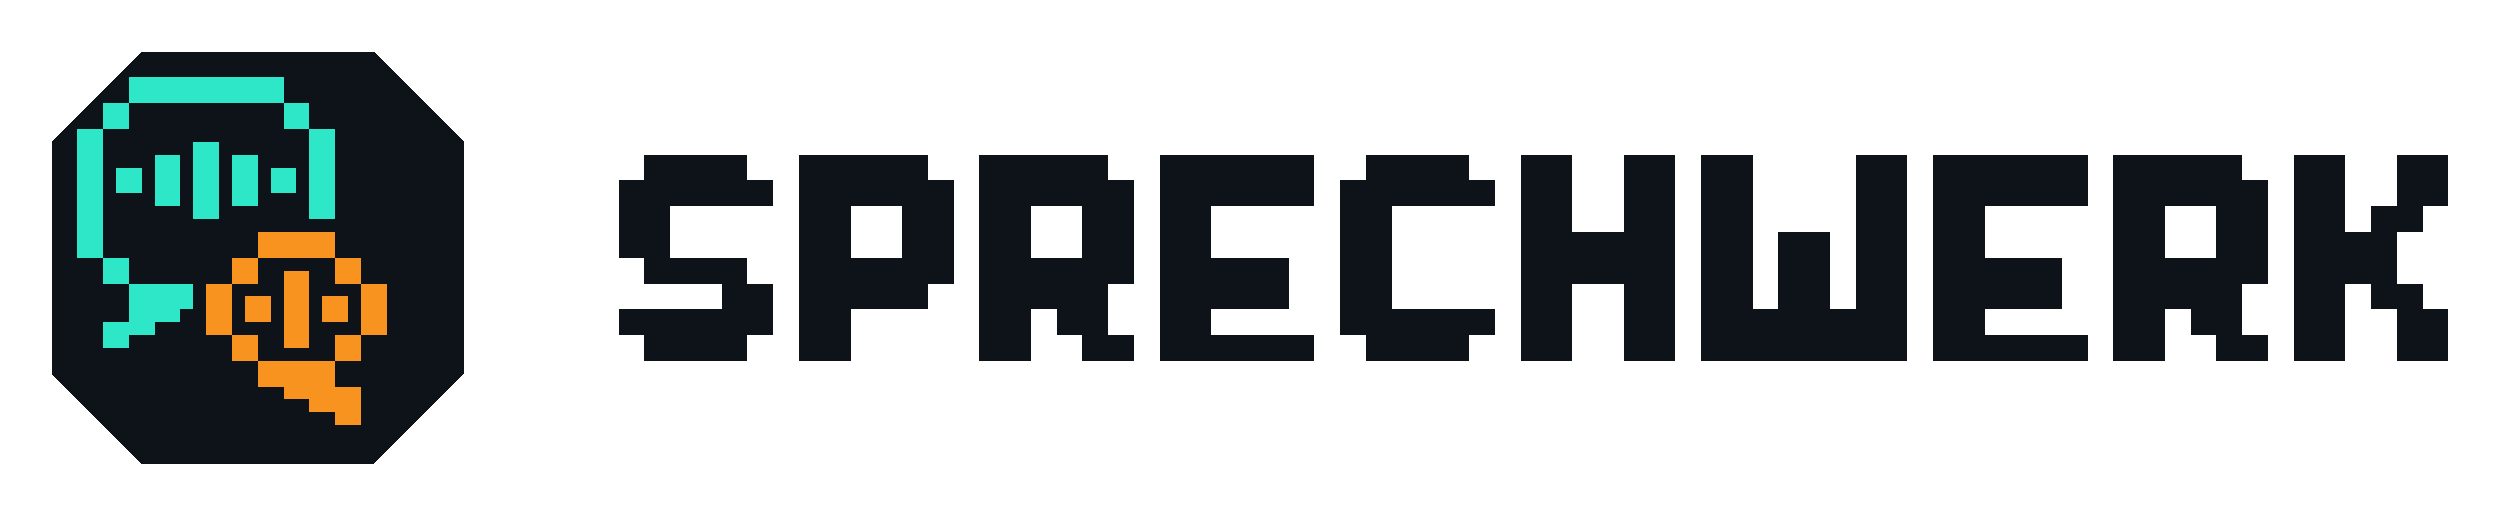
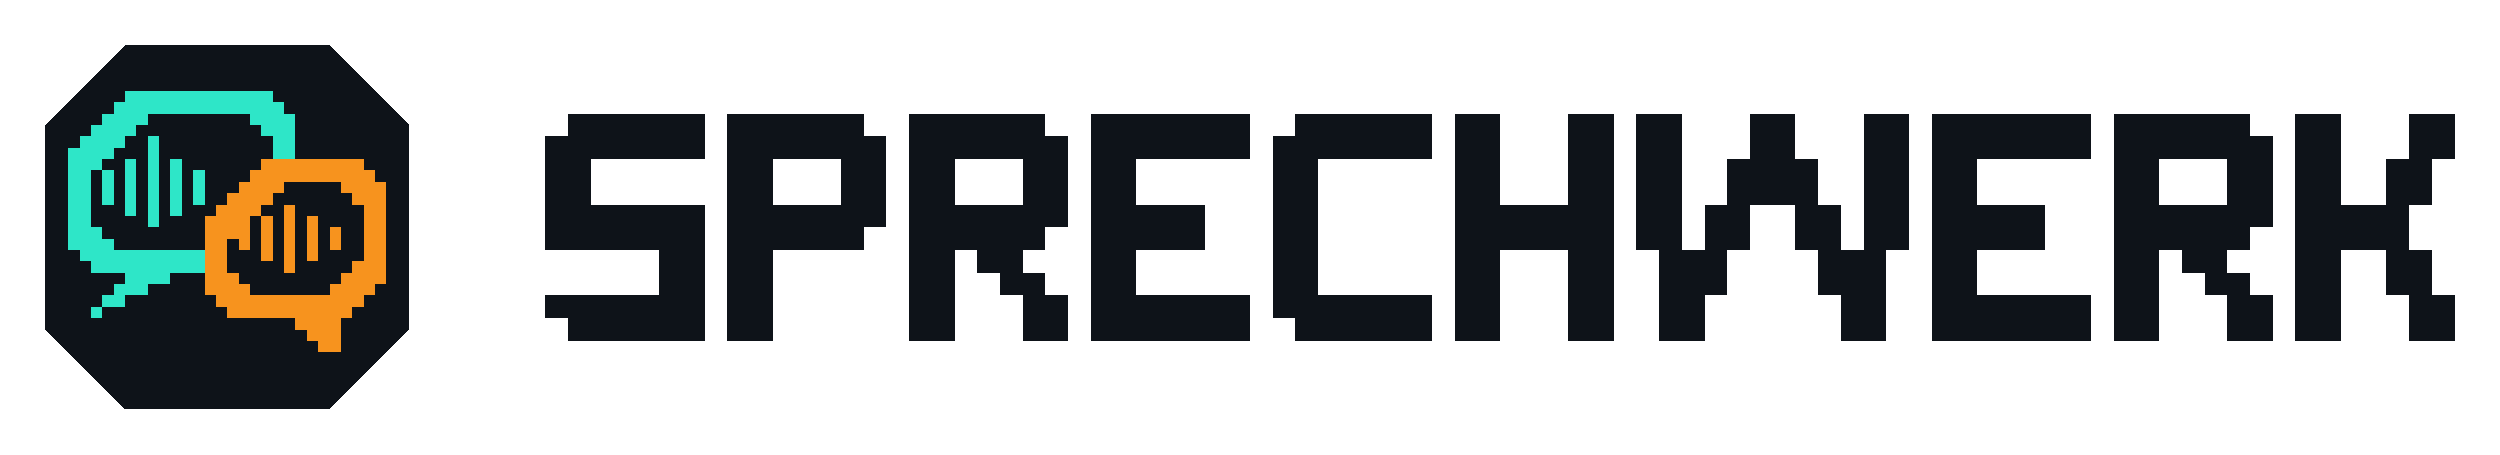
- <svg xmlns="http://www.w3.org/2000/svg" width="776" height="160" viewBox="0 0 194 40" shape-rendering="crispEdges">
+ <svg xmlns="http://www.w3.org/2000/svg" width="880" height="160" viewBox="0 0 220 40" shape-rendering="crispEdges">
  <path d="M 7 0 H 25 L 32 7 V 25 L 25 32 H 7 L 0 25 V 7 Z" transform="translate(4 4)" fill="#0E1319" />
-   <rect x="10" y="6" width="12" height="1" fill="#2EE6C8" />
-   <rect x="10" y="7" width="12" height="1" fill="#2EE6C8" />
-   <rect x="8" y="8" width="2" height="1" fill="#2EE6C8" />
-   <rect x="22" y="8" width="2" height="1" fill="#2EE6C8" />
-   <rect x="8" y="9" width="2" height="1" fill="#2EE6C8" />
-   <rect x="22" y="9" width="2" height="1" fill="#2EE6C8" />
-   <rect x="6" y="10" width="2" height="1" fill="#2EE6C8" />
-   <rect x="24" y="10" width="2" height="1" fill="#2EE6C8" />
-   <rect x="6" y="11" width="2" height="1" fill="#2EE6C8" />
-   <rect x="15" y="11" width="2" height="1" fill="#2EE6C8" />
-   <rect x="24" y="11" width="2" height="1" fill="#2EE6C8" />
-   <rect x="6" y="12" width="2" height="1" fill="#2EE6C8" />
-   <rect x="12" y="12" width="2" height="1" fill="#2EE6C8" />
-   <rect x="15" y="12" width="2" height="1" fill="#2EE6C8" />
-   <rect x="18" y="12" width="2" height="1" fill="#2EE6C8" />
+   <rect x="11" y="8" width="13" height="1" fill="#2EE6C8" />
+   <rect x="10" y="9" width="15" height="1" fill="#2EE6C8" />
+   <rect x="9" y="10" width="4" height="1" fill="#2EE6C8" />
+   <rect x="22" y="10" width="4" height="1" fill="#2EE6C8" />
+   <rect x="8" y="11" width="4" height="1" fill="#2EE6C8" />
+   <rect x="23" y="11" width="3" height="1" fill="#2EE6C8" />
+   <rect x="7" y="12" width="4" height="1" fill="#2EE6C8" />
+   <rect x="13" y="12" width="1" height="1" fill="#2EE6C8" />
  <rect x="24" y="12" width="2" height="1" fill="#2EE6C8" />
-   <rect x="6" y="13" width="2" height="1" fill="#2EE6C8" />
-   <rect x="9" y="13" width="2" height="1" fill="#2EE6C8" />
-   <rect x="12" y="13" width="2" height="1" fill="#2EE6C8" />
-   <rect x="15" y="13" width="2" height="1" fill="#2EE6C8" />
-   <rect x="18" y="13" width="2" height="1" fill="#2EE6C8" />
-   <rect x="21" y="13" width="2" height="1" fill="#2EE6C8" />
+   <rect x="6" y="13" width="4" height="1" fill="#2EE6C8" />
+   <rect x="13" y="13" width="1" height="1" fill="#2EE6C8" />
  <rect x="24" y="13" width="2" height="1" fill="#2EE6C8" />
-   <rect x="6" y="14" width="2" height="1" fill="#2EE6C8" />
-   <rect x="9" y="14" width="2" height="1" fill="#2EE6C8" />
-   <rect x="12" y="14" width="2" height="1" fill="#2EE6C8" />
-   <rect x="15" y="14" width="2" height="1" fill="#2EE6C8" />
-   <rect x="18" y="14" width="2" height="1" fill="#2EE6C8" />
-   <rect x="21" y="14" width="2" height="1" fill="#2EE6C8" />
-   <rect x="24" y="14" width="2" height="1" fill="#2EE6C8" />
+   <rect x="6" y="14" width="3" height="1" fill="#2EE6C8" />
+   <rect x="11" y="14" width="1" height="1" fill="#2EE6C8" />
+   <rect x="13" y="14" width="1" height="1" fill="#2EE6C8" />
+   <rect x="15" y="14" width="1" height="1" fill="#2EE6C8" />
+   <rect x="23" y="14" width="9" height="1" fill="#F7931E" />
  <rect x="6" y="15" width="2" height="1" fill="#2EE6C8" />
-   <rect x="12" y="15" width="2" height="1" fill="#2EE6C8" />
-   <rect x="15" y="15" width="2" height="1" fill="#2EE6C8" />
-   <rect x="18" y="15" width="2" height="1" fill="#2EE6C8" />
-   <rect x="24" y="15" width="2" height="1" fill="#2EE6C8" />
+   <rect x="9" y="15" width="1" height="1" fill="#2EE6C8" />
+   <rect x="11" y="15" width="1" height="1" fill="#2EE6C8" />
+   <rect x="13" y="15" width="1" height="1" fill="#2EE6C8" />
+   <rect x="15" y="15" width="1" height="1" fill="#2EE6C8" />
+   <rect x="17" y="15" width="1" height="1" fill="#2EE6C8" />
+   <rect x="22" y="15" width="11" height="1" fill="#F7931E" />
  <rect x="6" y="16" width="2" height="1" fill="#2EE6C8" />
-   <rect x="15" y="16" width="2" height="1" fill="#2EE6C8" />
-   <rect x="24" y="16" width="2" height="1" fill="#2EE6C8" />
+   <rect x="9" y="16" width="1" height="1" fill="#2EE6C8" />
+   <rect x="11" y="16" width="1" height="1" fill="#2EE6C8" />
+   <rect x="13" y="16" width="1" height="1" fill="#2EE6C8" />
+   <rect x="15" y="16" width="1" height="1" fill="#2EE6C8" />
+   <rect x="17" y="16" width="1" height="1" fill="#2EE6C8" />
+   <rect x="21" y="16" width="4" height="1" fill="#F7931E" />
+   <rect x="30" y="16" width="4" height="1" fill="#F7931E" />
  <rect x="6" y="17" width="2" height="1" fill="#2EE6C8" />
+   <rect x="9" y="17" width="1" height="1" fill="#2EE6C8" />
+   <rect x="11" y="17" width="1" height="1" fill="#2EE6C8" />
+   <rect x="13" y="17" width="1" height="1" fill="#2EE6C8" />
+   <rect x="15" y="17" width="1" height="1" fill="#2EE6C8" />
+   <rect x="17" y="17" width="1" height="1" fill="#2EE6C8" />
+   <rect x="20" y="17" width="4" height="1" fill="#F7931E" />
+   <rect x="31" y="17" width="3" height="1" fill="#F7931E" />
  <rect x="6" y="18" width="2" height="1" fill="#2EE6C8" />
-   <rect x="20" y="18" width="6" height="1" fill="#F7931E" />
+   <rect x="11" y="18" width="1" height="1" fill="#2EE6C8" />
+   <rect x="13" y="18" width="1" height="1" fill="#2EE6C8" />
+   <rect x="15" y="18" width="1" height="1" fill="#2EE6C8" />
+   <rect x="19" y="18" width="4" height="1" fill="#F7931E" />
+   <rect x="25" y="18" width="1" height="1" fill="#F7931E" />
+   <rect x="32" y="18" width="2" height="1" fill="#F7931E" />
  <rect x="6" y="19" width="2" height="1" fill="#2EE6C8" />
-   <rect x="20" y="19" width="6" height="1" fill="#F7931E" />
-   <rect x="8" y="20" width="2" height="1" fill="#2EE6C8" />
-   <rect x="18" y="20" width="2" height="1" fill="#F7931E" />
-   <rect x="26" y="20" width="2" height="1" fill="#F7931E" />
-   <rect x="8" y="21" width="2" height="1" fill="#2EE6C8" />
+   <rect x="13" y="19" width="1" height="1" fill="#2EE6C8" />
+   <rect x="18" y="19" width="4" height="1" fill="#F7931E" />
+   <rect x="23" y="19" width="1" height="1" fill="#F7931E" />
+   <rect x="25" y="19" width="1" height="1" fill="#F7931E" />
+   <rect x="27" y="19" width="1" height="1" fill="#F7931E" />
+   <rect x="32" y="19" width="2" height="1" fill="#F7931E" />
+   <rect x="6" y="20" width="3" height="1" fill="#2EE6C8" />
+   <rect x="18" y="20" width="4" height="1" fill="#F7931E" />
+   <rect x="23" y="20" width="1" height="1" fill="#F7931E" />
+   <rect x="25" y="20" width="1" height="1" fill="#F7931E" />
+   <rect x="27" y="20" width="1" height="1" fill="#F7931E" />
+   <rect x="29" y="20" width="1" height="1" fill="#F7931E" />
+   <rect x="32" y="20" width="2" height="1" fill="#F7931E" />
+   <rect x="6" y="21" width="4" height="1" fill="#2EE6C8" />
  <rect x="18" y="21" width="2" height="1" fill="#F7931E" />
-   <rect x="22" y="21" width="2" height="1" fill="#F7931E" />
-   <rect x="26" y="21" width="2" height="1" fill="#F7931E" />
-   <rect x="10" y="22" width="5" height="1" fill="#2EE6C8" />
-   <rect x="16" y="22" width="2" height="1" fill="#F7931E" />
-   <rect x="22" y="22" width="2" height="1" fill="#F7931E" />
-   <rect x="28" y="22" width="2" height="1" fill="#F7931E" />
-   <rect x="10" y="23" width="5" height="1" fill="#2EE6C8" />
-   <rect x="16" y="23" width="2" height="1" fill="#F7931E" />
-   <rect x="19" y="23" width="2" height="1" fill="#F7931E" />
-   <rect x="22" y="23" width="2" height="1" fill="#F7931E" />
-   <rect x="25" y="23" width="2" height="1" fill="#F7931E" />
-   <rect x="28" y="23" width="2" height="1" fill="#F7931E" />
-   <rect x="10" y="24" width="4" height="1" fill="#2EE6C8" />
-   <rect x="16" y="24" width="2" height="1" fill="#F7931E" />
-   <rect x="19" y="24" width="2" height="1" fill="#F7931E" />
-   <rect x="22" y="24" width="2" height="1" fill="#F7931E" />
-   <rect x="25" y="24" width="2" height="1" fill="#F7931E" />
-   <rect x="28" y="24" width="2" height="1" fill="#F7931E" />
-   <rect x="8" y="25" width="4" height="1" fill="#2EE6C8" />
-   <rect x="16" y="25" width="2" height="1" fill="#F7931E" />
-   <rect x="22" y="25" width="2" height="1" fill="#F7931E" />
-   <rect x="28" y="25" width="2" height="1" fill="#F7931E" />
-   <rect x="8" y="26" width="2" height="1" fill="#2EE6C8" />
-   <rect x="18" y="26" width="2" height="1" fill="#F7931E" />
-   <rect x="22" y="26" width="2" height="1" fill="#F7931E" />
-   <rect x="26" y="26" width="2" height="1" fill="#F7931E" />
-   <rect x="18" y="27" width="2" height="1" fill="#F7931E" />
-   <rect x="26" y="27" width="2" height="1" fill="#F7931E" />
-   <rect x="20" y="28" width="6" height="1" fill="#F7931E" />
-   <rect x="20" y="29" width="6" height="1" fill="#F7931E" />
-   <rect x="22" y="30" width="6" height="1" fill="#F7931E" />
-   <rect x="24" y="31" width="4" height="1" fill="#F7931E" />
-   <rect x="26" y="32" width="2" height="1" fill="#F7931E" />
-   <rect x="50" y="12" width="8" height="2" fill="#0E1319" />
-   <rect x="48" y="14" width="12" height="2" fill="#0E1319" />
+   <rect x="21" y="21" width="1" height="1" fill="#F7931E" />
+   <rect x="23" y="21" width="1" height="1" fill="#F7931E" />
+   <rect x="25" y="21" width="1" height="1" fill="#F7931E" />
+   <rect x="27" y="21" width="1" height="1" fill="#F7931E" />
+   <rect x="29" y="21" width="1" height="1" fill="#F7931E" />
+   <rect x="32" y="21" width="2" height="1" fill="#F7931E" />
+   <rect x="7" y="22" width="11" height="1" fill="#2EE6C8" />
+   <rect x="18" y="22" width="2" height="1" fill="#F7931E" />
+   <rect x="23" y="22" width="1" height="1" fill="#F7931E" />
+   <rect x="25" y="22" width="1" height="1" fill="#F7931E" />
+   <rect x="27" y="22" width="1" height="1" fill="#F7931E" />
+   <rect x="32" y="22" width="2" height="1" fill="#F7931E" />
+   <rect x="8" y="23" width="10" height="1" fill="#2EE6C8" />
+   <rect x="18" y="23" width="2" height="1" fill="#F7931E" />
+   <rect x="25" y="23" width="1" height="1" fill="#F7931E" />
+   <rect x="31" y="23" width="3" height="1" fill="#F7931E" />
+   <rect x="11" y="24" width="4" height="1" fill="#2EE6C8" />
+   <rect x="18" y="24" width="3" height="1" fill="#F7931E" />
+   <rect x="30" y="24" width="4" height="1" fill="#F7931E" />
+   <rect x="10" y="25" width="3" height="1" fill="#2EE6C8" />
+   <rect x="18" y="25" width="4" height="1" fill="#F7931E" />
+   <rect x="29" y="25" width="4" height="1" fill="#F7931E" />
+   <rect x="9" y="26" width="2" height="1" fill="#2EE6C8" />
+   <rect x="19" y="26" width="13" height="1" fill="#F7931E" />
+   <rect x="8" y="27" width="1" height="1" fill="#2EE6C8" />
+   <rect x="20" y="27" width="11" height="1" fill="#F7931E" />
+   <rect x="26" y="28" width="4" height="1" fill="#F7931E" />
+   <rect x="27" y="29" width="3" height="1" fill="#F7931E" />
+   <rect x="28" y="30" width="2" height="1" fill="#F7931E" />
+   <rect x="50" y="10" width="12" height="2" fill="#0E1319" />
+   <rect x="48" y="12" width="14" height="2" fill="#0E1319" />
+   <rect x="48" y="14" width="4" height="2" fill="#0E1319" />
  <rect x="48" y="16" width="4" height="2" fill="#0E1319" />
-   <rect x="48" y="18" width="4" height="2" fill="#0E1319" />
-   <rect x="50" y="20" width="8" height="2" fill="#0E1319" />
-   <rect x="56" y="22" width="4" height="2" fill="#0E1319" />
-   <rect x="48" y="24" width="12" height="2" fill="#0E1319" />
-   <rect x="50" y="26" width="8" height="2" fill="#0E1319" />
-   <rect x="62" y="12" width="10" height="2" fill="#0E1319" />
-   <rect x="62" y="14" width="12" height="2" fill="#0E1319" />
-   <rect x="62" y="16" width="4" height="2" fill="#0E1319" />
-   <rect x="70" y="16" width="4" height="2" fill="#0E1319" />
-   <rect x="62" y="18" width="4" height="2" fill="#0E1319" />
-   <rect x="70" y="18" width="4" height="2" fill="#0E1319" />
-   <rect x="62" y="20" width="12" height="2" fill="#0E1319" />
-   <rect x="62" y="22" width="10" height="2" fill="#0E1319" />
-   <rect x="62" y="24" width="4" height="2" fill="#0E1319" />
-   <rect x="62" y="26" width="4" height="2" fill="#0E1319" />
-   <rect x="76" y="12" width="10" height="2" fill="#0E1319" />
-   <rect x="76" y="14" width="12" height="2" fill="#0E1319" />
-   <rect x="76" y="16" width="4" height="2" fill="#0E1319" />
-   <rect x="84" y="16" width="4" height="2" fill="#0E1319" />
-   <rect x="76" y="18" width="4" height="2" fill="#0E1319" />
-   <rect x="84" y="18" width="4" height="2" fill="#0E1319" />
-   <rect x="76" y="20" width="12" height="2" fill="#0E1319" />
-   <rect x="76" y="22" width="10" height="2" fill="#0E1319" />
-   <rect x="76" y="24" width="4" height="2" fill="#0E1319" />
-   <rect x="82" y="24" width="4" height="2" fill="#0E1319" />
-   <rect x="76" y="26" width="4" height="2" fill="#0E1319" />
-   <rect x="84" y="26" width="4" height="2" fill="#0E1319" />
-   <rect x="90" y="12" width="12" height="2" fill="#0E1319" />
-   <rect x="90" y="14" width="12" height="2" fill="#0E1319" />
+   <rect x="48" y="18" width="14" height="2" fill="#0E1319" />
+   <rect x="48" y="20" width="14" height="2" fill="#0E1319" />
+   <rect x="58" y="22" width="4" height="2" fill="#0E1319" />
+   <rect x="58" y="24" width="4" height="2" fill="#0E1319" />
+   <rect x="48" y="26" width="14" height="2" fill="#0E1319" />
+   <rect x="50" y="28" width="12" height="2" fill="#0E1319" />
+   <rect x="64" y="10" width="12" height="2" fill="#0E1319" />
+   <rect x="64" y="12" width="14" height="2" fill="#0E1319" />
+   <rect x="64" y="14" width="4" height="2" fill="#0E1319" />
+   <rect x="74" y="14" width="4" height="2" fill="#0E1319" />
+   <rect x="64" y="16" width="4" height="2" fill="#0E1319" />
+   <rect x="74" y="16" width="4" height="2" fill="#0E1319" />
+   <rect x="64" y="18" width="14" height="2" fill="#0E1319" />
+   <rect x="64" y="20" width="12" height="2" fill="#0E1319" />
+   <rect x="64" y="22" width="4" height="2" fill="#0E1319" />
+   <rect x="64" y="24" width="4" height="2" fill="#0E1319" />
+   <rect x="64" y="26" width="4" height="2" fill="#0E1319" />
+   <rect x="64" y="28" width="4" height="2" fill="#0E1319" />
+   <rect x="80" y="10" width="12" height="2" fill="#0E1319" />
+   <rect x="80" y="12" width="14" height="2" fill="#0E1319" />
+   <rect x="80" y="14" width="4" height="2" fill="#0E1319" />
+   <rect x="90" y="14" width="4" height="2" fill="#0E1319" />
+   <rect x="80" y="16" width="4" height="2" fill="#0E1319" />
  <rect x="90" y="16" width="4" height="2" fill="#0E1319" />
-   <rect x="90" y="18" width="4" height="2" fill="#0E1319" />
-   <rect x="90" y="20" width="10" height="2" fill="#0E1319" />
-   <rect x="90" y="22" width="10" height="2" fill="#0E1319" />
-   <rect x="90" y="24" width="4" height="2" fill="#0E1319" />
-   <rect x="90" y="26" width="12" height="2" fill="#0E1319" />
-   <rect x="106" y="12" width="8" height="2" fill="#0E1319" />
-   <rect x="104" y="14" width="12" height="2" fill="#0E1319" />
-   <rect x="104" y="16" width="4" height="2" fill="#0E1319" />
-   <rect x="104" y="18" width="4" height="2" fill="#0E1319" />
-   <rect x="104" y="20" width="4" height="2" fill="#0E1319" />
-   <rect x="104" y="22" width="4" height="2" fill="#0E1319" />
-   <rect x="104" y="24" width="12" height="2" fill="#0E1319" />
-   <rect x="106" y="26" width="8" height="2" fill="#0E1319" />
-   <rect x="118" y="12" width="4" height="2" fill="#0E1319" />
-   <rect x="126" y="12" width="4" height="2" fill="#0E1319" />
-   <rect x="118" y="14" width="4" height="2" fill="#0E1319" />
-   <rect x="126" y="14" width="4" height="2" fill="#0E1319" />
-   <rect x="118" y="16" width="4" height="2" fill="#0E1319" />
-   <rect x="126" y="16" width="4" height="2" fill="#0E1319" />
-   <rect x="118" y="18" width="12" height="2" fill="#0E1319" />
-   <rect x="118" y="20" width="12" height="2" fill="#0E1319" />
-   <rect x="118" y="22" width="4" height="2" fill="#0E1319" />
-   <rect x="126" y="22" width="4" height="2" fill="#0E1319" />
-   <rect x="118" y="24" width="4" height="2" fill="#0E1319" />
-   <rect x="126" y="24" width="4" height="2" fill="#0E1319" />
-   <rect x="118" y="26" width="4" height="2" fill="#0E1319" />
-   <rect x="126" y="26" width="4" height="2" fill="#0E1319" />
-   <rect x="132" y="12" width="4" height="2" fill="#0E1319" />
+   <rect x="80" y="18" width="14" height="2" fill="#0E1319" />
+   <rect x="80" y="20" width="12" height="2" fill="#0E1319" />
+   <rect x="80" y="22" width="4" height="2" fill="#0E1319" />
+   <rect x="86" y="22" width="4" height="2" fill="#0E1319" />
+   <rect x="80" y="24" width="4" height="2" fill="#0E1319" />
+   <rect x="88" y="24" width="4" height="2" fill="#0E1319" />
+   <rect x="80" y="26" width="4" height="2" fill="#0E1319" />
+   <rect x="90" y="26" width="4" height="2" fill="#0E1319" />
+   <rect x="80" y="28" width="4" height="2" fill="#0E1319" />
+   <rect x="90" y="28" width="4" height="2" fill="#0E1319" />
+   <rect x="96" y="10" width="14" height="2" fill="#0E1319" />
+   <rect x="96" y="12" width="14" height="2" fill="#0E1319" />
+   <rect x="96" y="14" width="4" height="2" fill="#0E1319" />
+   <rect x="96" y="16" width="4" height="2" fill="#0E1319" />
+   <rect x="96" y="18" width="10" height="2" fill="#0E1319" />
+   <rect x="96" y="20" width="10" height="2" fill="#0E1319" />
+   <rect x="96" y="22" width="4" height="2" fill="#0E1319" />
+   <rect x="96" y="24" width="4" height="2" fill="#0E1319" />
+   <rect x="96" y="26" width="14" height="2" fill="#0E1319" />
+   <rect x="96" y="28" width="14" height="2" fill="#0E1319" />
+   <rect x="114" y="10" width="12" height="2" fill="#0E1319" />
+   <rect x="112" y="12" width="14" height="2" fill="#0E1319" />
+   <rect x="112" y="14" width="4" height="2" fill="#0E1319" />
+   <rect x="112" y="16" width="4" height="2" fill="#0E1319" />
+   <rect x="112" y="18" width="4" height="2" fill="#0E1319" />
+   <rect x="112" y="20" width="4" height="2" fill="#0E1319" />
+   <rect x="112" y="22" width="4" height="2" fill="#0E1319" />
+   <rect x="112" y="24" width="4" height="2" fill="#0E1319" />
+   <rect x="112" y="26" width="14" height="2" fill="#0E1319" />
+   <rect x="114" y="28" width="12" height="2" fill="#0E1319" />
+   <rect x="128" y="10" width="4" height="2" fill="#0E1319" />
+   <rect x="138" y="10" width="4" height="2" fill="#0E1319" />
+   <rect x="128" y="12" width="4" height="2" fill="#0E1319" />
+   <rect x="138" y="12" width="4" height="2" fill="#0E1319" />
+   <rect x="128" y="14" width="4" height="2" fill="#0E1319" />
+   <rect x="138" y="14" width="4" height="2" fill="#0E1319" />
+   <rect x="128" y="16" width="4" height="2" fill="#0E1319" />
+   <rect x="138" y="16" width="4" height="2" fill="#0E1319" />
+   <rect x="128" y="18" width="14" height="2" fill="#0E1319" />
+   <rect x="128" y="20" width="14" height="2" fill="#0E1319" />
+   <rect x="128" y="22" width="4" height="2" fill="#0E1319" />
+   <rect x="138" y="22" width="4" height="2" fill="#0E1319" />
+   <rect x="128" y="24" width="4" height="2" fill="#0E1319" />
+   <rect x="138" y="24" width="4" height="2" fill="#0E1319" />
+   <rect x="128" y="26" width="4" height="2" fill="#0E1319" />
+   <rect x="138" y="26" width="4" height="2" fill="#0E1319" />
+   <rect x="128" y="28" width="4" height="2" fill="#0E1319" />
+   <rect x="138" y="28" width="4" height="2" fill="#0E1319" />
+   <rect x="144" y="10" width="4" height="2" fill="#0E1319" />
+   <rect x="154" y="10" width="4" height="2" fill="#0E1319" />
+   <rect x="164" y="10" width="4" height="2" fill="#0E1319" />
  <rect x="144" y="12" width="4" height="2" fill="#0E1319" />
-   <rect x="132" y="14" width="4" height="2" fill="#0E1319" />
+   <rect x="154" y="12" width="4" height="2" fill="#0E1319" />
+   <rect x="164" y="12" width="4" height="2" fill="#0E1319" />
  <rect x="144" y="14" width="4" height="2" fill="#0E1319" />
-   <rect x="132" y="16" width="4" height="2" fill="#0E1319" />
+   <rect x="152" y="14" width="8" height="2" fill="#0E1319" />
+   <rect x="164" y="14" width="4" height="2" fill="#0E1319" />
  <rect x="144" y="16" width="4" height="2" fill="#0E1319" />
-   <rect x="132" y="18" width="4" height="2" fill="#0E1319" />
-   <rect x="138" y="18" width="4" height="2" fill="#0E1319" />
+   <rect x="152" y="16" width="8" height="2" fill="#0E1319" />
+   <rect x="164" y="16" width="4" height="2" fill="#0E1319" />
  <rect x="144" y="18" width="4" height="2" fill="#0E1319" />
-   <rect x="132" y="20" width="4" height="2" fill="#0E1319" />
-   <rect x="138" y="20" width="4" height="2" fill="#0E1319" />
+   <rect x="150" y="18" width="4" height="2" fill="#0E1319" />
+   <rect x="158" y="18" width="4" height="2" fill="#0E1319" />
+   <rect x="164" y="18" width="4" height="2" fill="#0E1319" />
  <rect x="144" y="20" width="4" height="2" fill="#0E1319" />
-   <rect x="132" y="22" width="4" height="2" fill="#0E1319" />
-   <rect x="138" y="22" width="4" height="2" fill="#0E1319" />
-   <rect x="144" y="22" width="4" height="2" fill="#0E1319" />
-   <rect x="132" y="24" width="16" height="2" fill="#0E1319" />
-   <rect x="132" y="26" width="16" height="2" fill="#0E1319" />
-   <rect x="150" y="12" width="12" height="2" fill="#0E1319" />
-   <rect x="150" y="14" width="12" height="2" fill="#0E1319" />
-   <rect x="150" y="16" width="4" height="2" fill="#0E1319" />
-   <rect x="150" y="18" width="4" height="2" fill="#0E1319" />
-   <rect x="150" y="20" width="10" height="2" fill="#0E1319" />
-   <rect x="150" y="22" width="10" height="2" fill="#0E1319" />
-   <rect x="150" y="24" width="4" height="2" fill="#0E1319" />
-   <rect x="150" y="26" width="12" height="2" fill="#0E1319" />
-   <rect x="164" y="12" width="10" height="2" fill="#0E1319" />
-   <rect x="164" y="14" width="12" height="2" fill="#0E1319" />
-   <rect x="164" y="16" width="4" height="2" fill="#0E1319" />
-   <rect x="172" y="16" width="4" height="2" fill="#0E1319" />
-   <rect x="164" y="18" width="4" height="2" fill="#0E1319" />
-   <rect x="172" y="18" width="4" height="2" fill="#0E1319" />
-   <rect x="164" y="20" width="12" height="2" fill="#0E1319" />
-   <rect x="164" y="22" width="10" height="2" fill="#0E1319" />
-   <rect x="164" y="24" width="4" height="2" fill="#0E1319" />
+   <rect x="150" y="20" width="4" height="2" fill="#0E1319" />
+   <rect x="158" y="20" width="4" height="2" fill="#0E1319" />
+   <rect x="164" y="20" width="4" height="2" fill="#0E1319" />
+   <rect x="146" y="22" width="6" height="2" fill="#0E1319" />
+   <rect x="160" y="22" width="6" height="2" fill="#0E1319" />
+   <rect x="146" y="24" width="6" height="2" fill="#0E1319" />
+   <rect x="160" y="24" width="6" height="2" fill="#0E1319" />
+   <rect x="146" y="26" width="4" height="2" fill="#0E1319" />
+   <rect x="162" y="26" width="4" height="2" fill="#0E1319" />
+   <rect x="146" y="28" width="4" height="2" fill="#0E1319" />
+   <rect x="162" y="28" width="4" height="2" fill="#0E1319" />
+   <rect x="170" y="10" width="14" height="2" fill="#0E1319" />
+   <rect x="170" y="12" width="14" height="2" fill="#0E1319" />
+   <rect x="170" y="14" width="4" height="2" fill="#0E1319" />
+   <rect x="170" y="16" width="4" height="2" fill="#0E1319" />
+   <rect x="170" y="18" width="10" height="2" fill="#0E1319" />
+   <rect x="170" y="20" width="10" height="2" fill="#0E1319" />
+   <rect x="170" y="22" width="4" height="2" fill="#0E1319" />
  <rect x="170" y="24" width="4" height="2" fill="#0E1319" />
-   <rect x="164" y="26" width="4" height="2" fill="#0E1319" />
-   <rect x="172" y="26" width="4" height="2" fill="#0E1319" />
-   <rect x="178" y="12" width="4" height="2" fill="#0E1319" />
-   <rect x="186" y="12" width="4" height="2" fill="#0E1319" />
-   <rect x="178" y="14" width="4" height="2" fill="#0E1319" />
+   <rect x="170" y="26" width="14" height="2" fill="#0E1319" />
+   <rect x="170" y="28" width="14" height="2" fill="#0E1319" />
+   <rect x="186" y="10" width="12" height="2" fill="#0E1319" />
+   <rect x="186" y="12" width="14" height="2" fill="#0E1319" />
  <rect x="186" y="14" width="4" height="2" fill="#0E1319" />
-   <rect x="178" y="16" width="4" height="2" fill="#0E1319" />
-   <rect x="184" y="16" width="4" height="2" fill="#0E1319" />
-   <rect x="178" y="18" width="8" height="2" fill="#0E1319" />
-   <rect x="178" y="20" width="8" height="2" fill="#0E1319" />
-   <rect x="178" y="22" width="4" height="2" fill="#0E1319" />
-   <rect x="184" y="22" width="4" height="2" fill="#0E1319" />
-   <rect x="178" y="24" width="4" height="2" fill="#0E1319" />
+   <rect x="196" y="14" width="4" height="2" fill="#0E1319" />
+   <rect x="186" y="16" width="4" height="2" fill="#0E1319" />
+   <rect x="196" y="16" width="4" height="2" fill="#0E1319" />
+   <rect x="186" y="18" width="14" height="2" fill="#0E1319" />
+   <rect x="186" y="20" width="12" height="2" fill="#0E1319" />
+   <rect x="186" y="22" width="4" height="2" fill="#0E1319" />
+   <rect x="192" y="22" width="4" height="2" fill="#0E1319" />
  <rect x="186" y="24" width="4" height="2" fill="#0E1319" />
-   <rect x="178" y="26" width="4" height="2" fill="#0E1319" />
+   <rect x="194" y="24" width="4" height="2" fill="#0E1319" />
  <rect x="186" y="26" width="4" height="2" fill="#0E1319" />
+   <rect x="196" y="26" width="4" height="2" fill="#0E1319" />
+   <rect x="186" y="28" width="4" height="2" fill="#0E1319" />
+   <rect x="196" y="28" width="4" height="2" fill="#0E1319" />
+   <rect x="202" y="10" width="4" height="2" fill="#0E1319" />
+   <rect x="212" y="10" width="4" height="2" fill="#0E1319" />
+   <rect x="202" y="12" width="4" height="2" fill="#0E1319" />
+   <rect x="212" y="12" width="4" height="2" fill="#0E1319" />
+   <rect x="202" y="14" width="4" height="2" fill="#0E1319" />
+   <rect x="210" y="14" width="4" height="2" fill="#0E1319" />
+   <rect x="202" y="16" width="4" height="2" fill="#0E1319" />
+   <rect x="210" y="16" width="4" height="2" fill="#0E1319" />
+   <rect x="202" y="18" width="10" height="2" fill="#0E1319" />
+   <rect x="202" y="20" width="10" height="2" fill="#0E1319" />
+   <rect x="202" y="22" width="4" height="2" fill="#0E1319" />
+   <rect x="210" y="22" width="4" height="2" fill="#0E1319" />
+   <rect x="202" y="24" width="4" height="2" fill="#0E1319" />
+   <rect x="210" y="24" width="4" height="2" fill="#0E1319" />
+   <rect x="202" y="26" width="4" height="2" fill="#0E1319" />
+   <rect x="212" y="26" width="4" height="2" fill="#0E1319" />
+   <rect x="202" y="28" width="4" height="2" fill="#0E1319" />
+   <rect x="212" y="28" width="4" height="2" fill="#0E1319" />
</svg>
